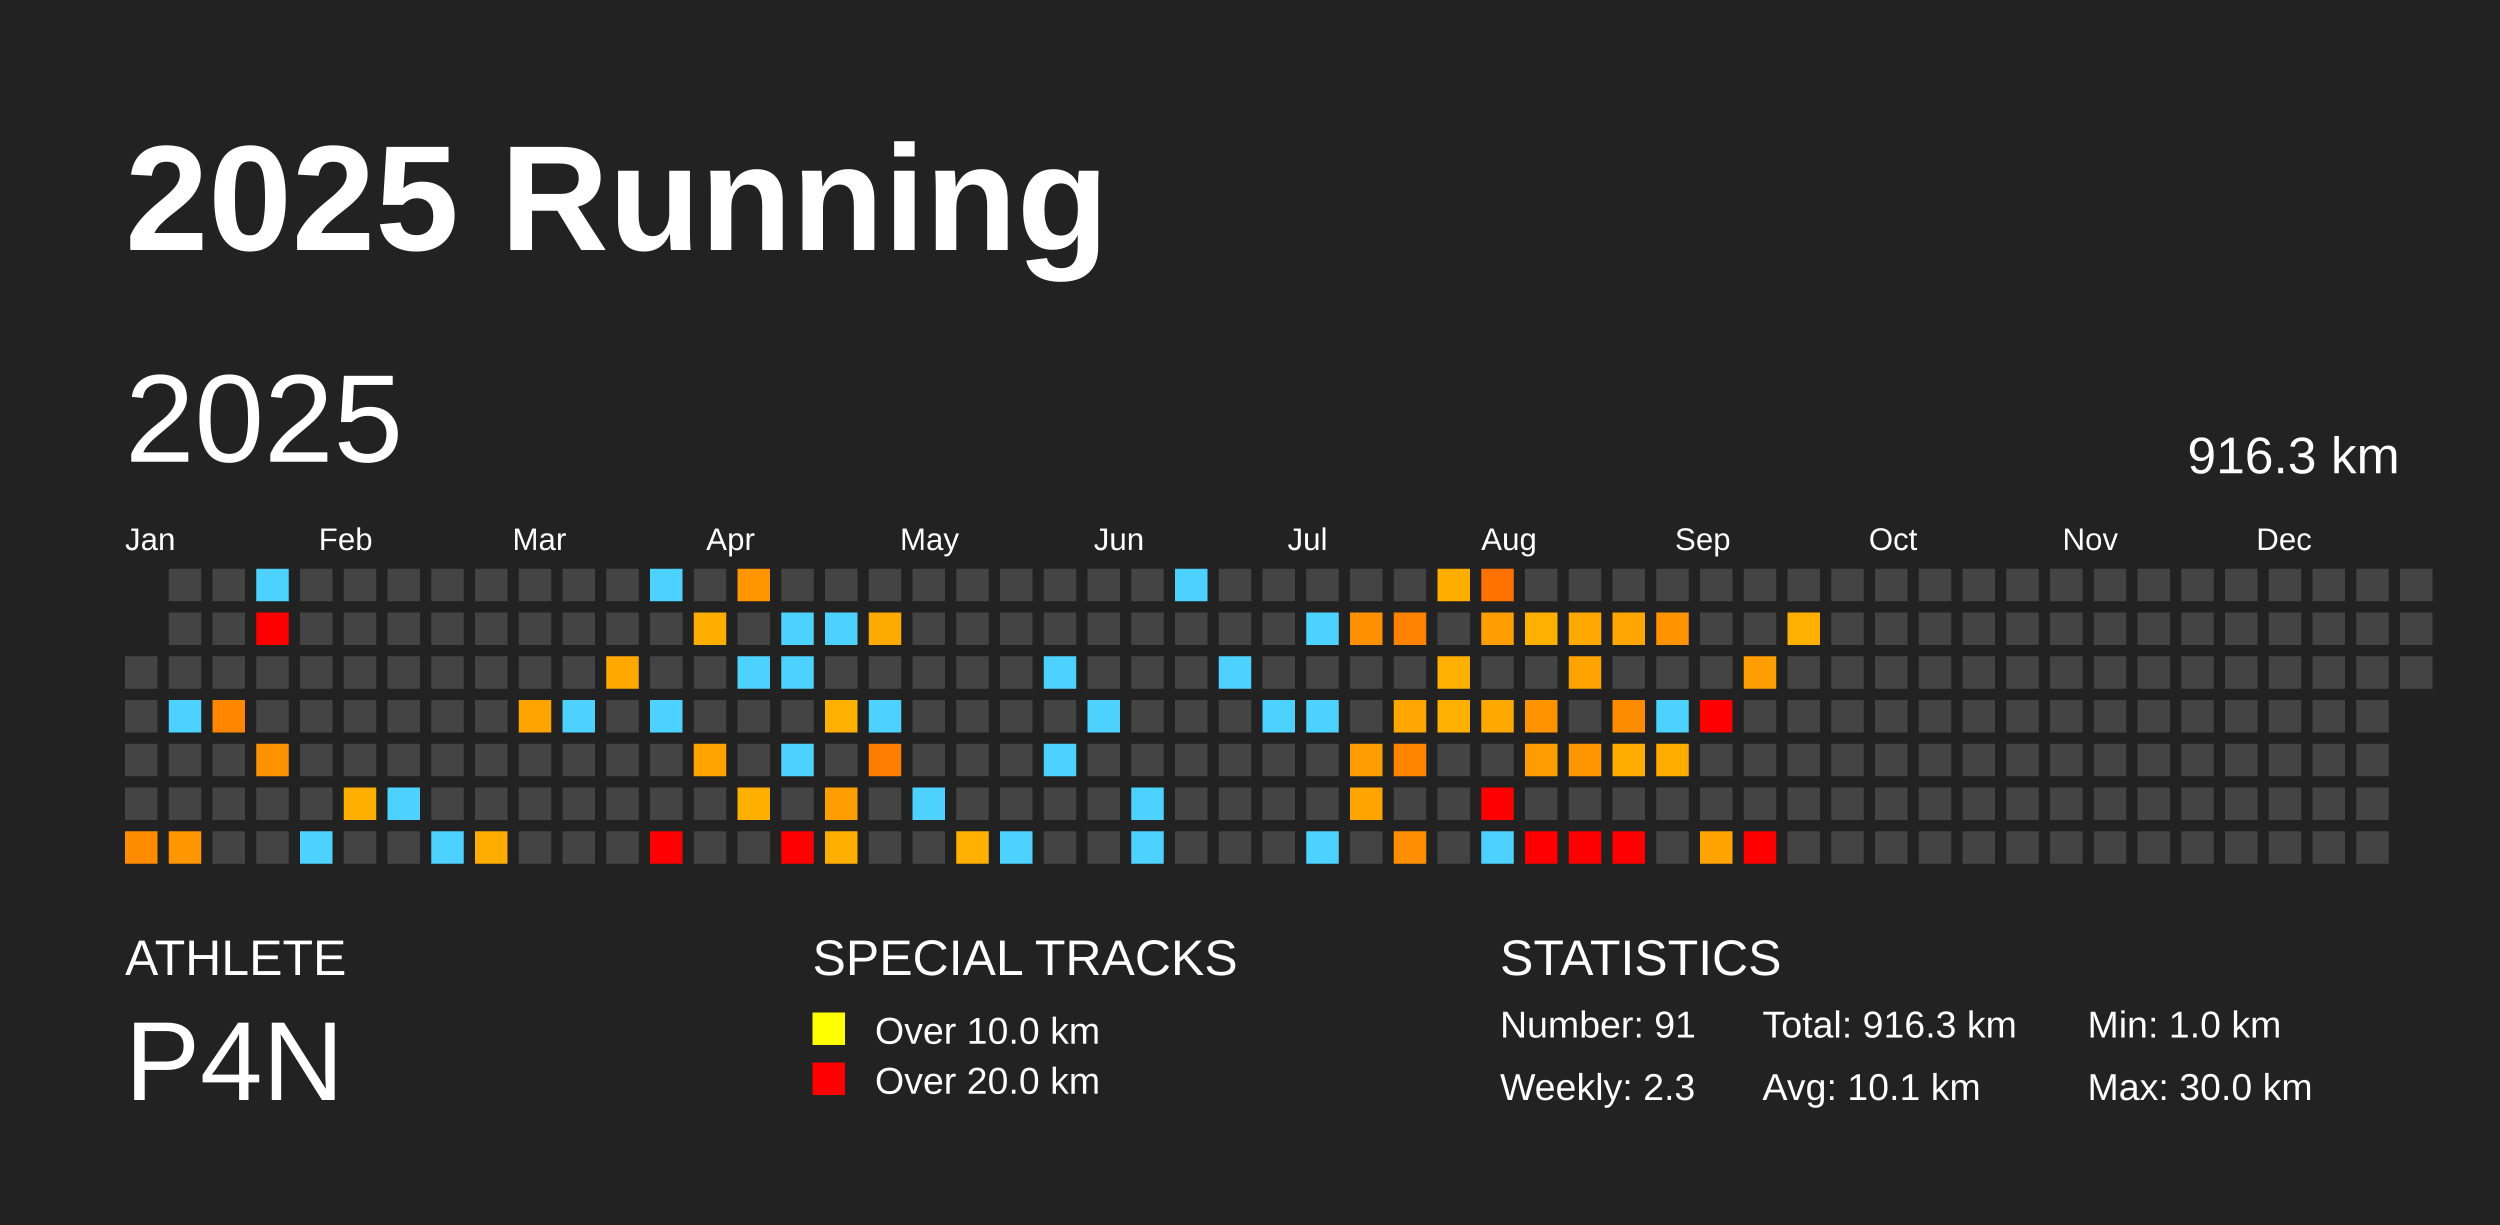
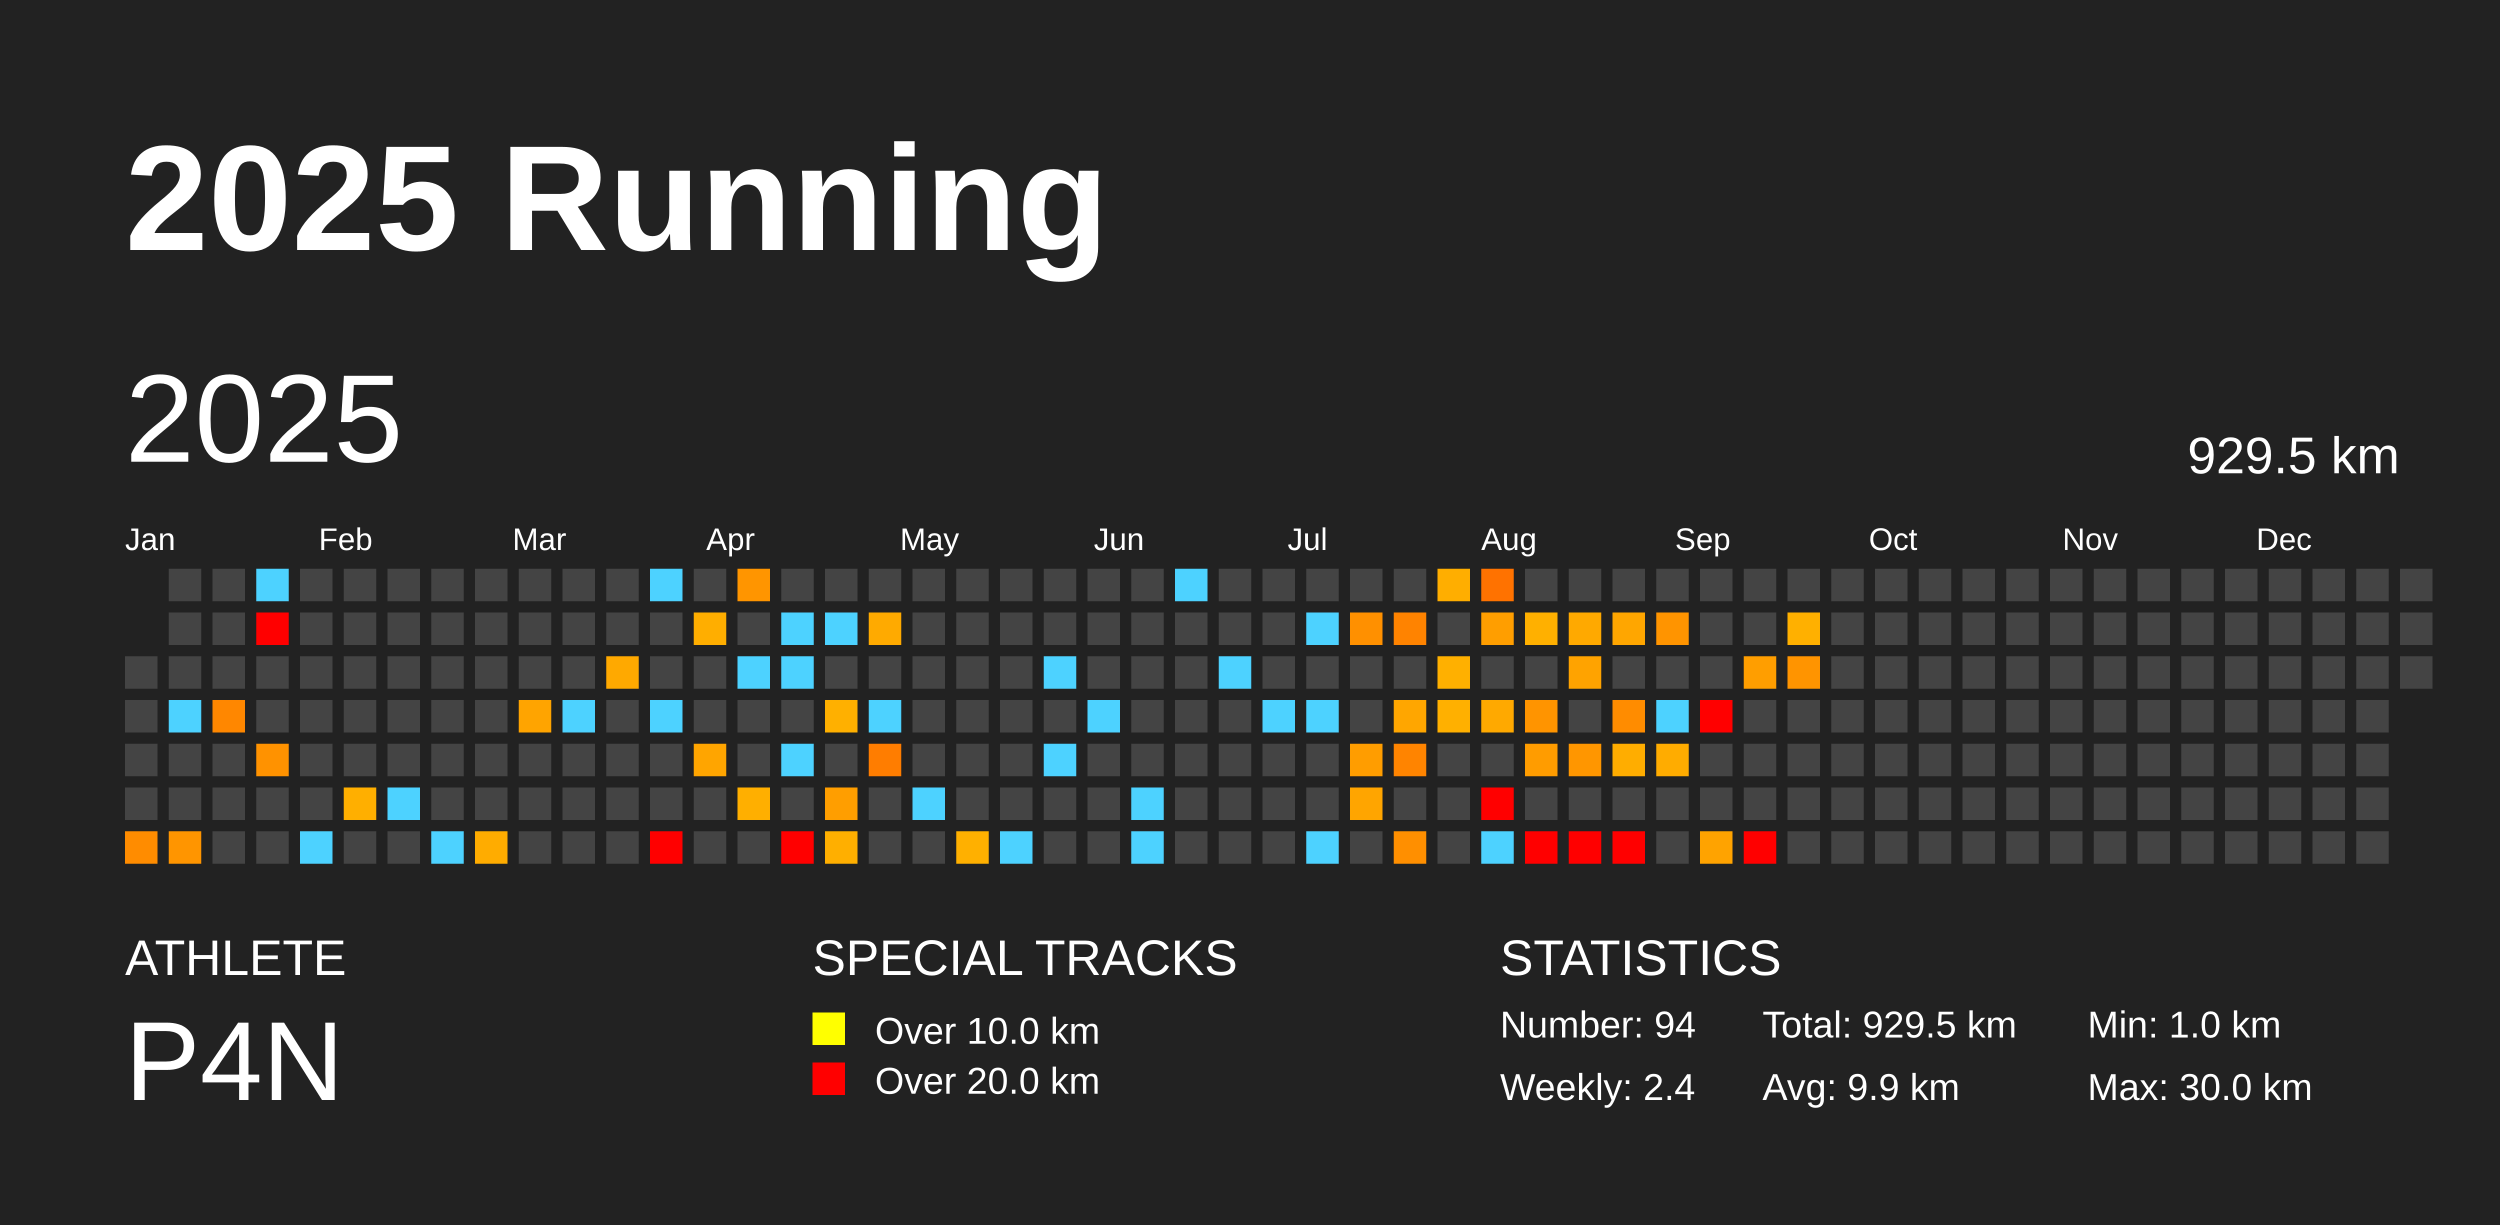
<svg xmlns="http://www.w3.org/2000/svg" baseProfile="full" height="98mm" version="1.1" viewBox="0,0,200,98" width="200mm">
  <defs />
  <rect fill="#222222" height="98" width="200" x="0" y="0" />
  <text fill="#FFFFFF" style="font-size:12px; font-family:Arial; font-weight:bold;" x="10" y="20">2025 Running</text>
  <text fill="#FFFFFF" style="font-size:4px; font-family:Arial" x="10" y="78">ATHLETE</text>
  <text fill="#FFFFFF" style="font-size:9px; font-family:Arial" x="10" y="88">P4N</text>
  <text fill="#FFFFFF" style="font-size:4px; font-family:Arial" x="65" y="78">SPECIAL TRACKS</text>
  <rect fill="yellow" height="2.6" width="2.6" x="65" y="81" />
  <text fill="#FFFFFF" style="font-size:3px; font-family:Arial" x="70" y="83.5">Over 10.0 km</text>
  <rect fill="red" height="2.6" width="2.6" x="65" y="85" />
  <text fill="#FFFFFF" style="font-size:3px; font-family:Arial" x="70" y="87.5">Over 20.0 km</text>
  <text fill="#FFFFFF" style="font-size:4px; font-family:Arial" x="120" y="78">STATISTICS</text>
-   <text fill="#FFFFFF" style="font-size:3px; font-family:Arial" x="120" y="83">Number: 91</text>
-   <text fill="#FFFFFF" style="font-size:3px; font-family:Arial" x="120" y="88">Weekly: 2.3</text>
-   <text fill="#FFFFFF" style="font-size:3px; font-family:Arial" x="141" y="83">Total: 916.3 km</text>
-   <text fill="#FFFFFF" style="font-size:3px; font-family:Arial" x="141" y="88">Avg: 10.1 km</text>
+   <text fill="#FFFFFF" style="font-size:3px; font-family:Arial" x="120" y="83">Number: 94</text>
+   <text fill="#FFFFFF" style="font-size:3px; font-family:Arial" x="120" y="88">Weekly: 2.4</text>
+   <text fill="#FFFFFF" style="font-size:3px; font-family:Arial" x="141" y="83">Total: 929.5 km</text>
+   <text fill="#FFFFFF" style="font-size:3px; font-family:Arial" x="141" y="88">Avg: 9.9 km</text>
  <text fill="#FFFFFF" style="font-size:3px; font-family:Arial" x="167" y="83">Min: 1.0 km</text>
  <text fill="#FFFFFF" style="font-size:3px; font-family:Arial" x="167" y="88">Max: 30.0 km</text>
  <text dominant-baseline="hanging" fill="#FFFFFF" style="font-size:10.0px; font-family:Arial;" x="10" y="30">2025</text>
-   <text dominant-baseline="hanging" fill="#FFFFFF" style="font-size:4.125px; font-family:Arial;" x="175" y="35">916.3 km</text>
+   <text dominant-baseline="hanging" fill="#FFFFFF" style="font-size:4.125px; font-family:Arial;" x="175" y="35">929.5 km</text>
  <text fill="#FFFFFF" style="font-size:2.5px; font-family:Arial" x="10.0" y="44">Jan</text>
  <text fill="#FFFFFF" style="font-size:2.5px; font-family:Arial" x="25.5" y="44">Feb</text>
  <text fill="#FFFFFF" style="font-size:2.5px; font-family:Arial" x="41.0" y="44">Mar</text>
  <text fill="#FFFFFF" style="font-size:2.5px; font-family:Arial" x="56.5" y="44">Apr</text>
  <text fill="#FFFFFF" style="font-size:2.5px; font-family:Arial" x="72.0" y="44">May</text>
  <text fill="#FFFFFF" style="font-size:2.5px; font-family:Arial" x="87.5" y="44">Jun</text>
  <text fill="#FFFFFF" style="font-size:2.5px; font-family:Arial" x="103.0" y="44">Jul</text>
  <text fill="#FFFFFF" style="font-size:2.5px; font-family:Arial" x="118.5" y="44">Aug</text>
  <text fill="#FFFFFF" style="font-size:2.5px; font-family:Arial" x="134.0" y="44">Sep</text>
  <text fill="#FFFFFF" style="font-size:2.5px; font-family:Arial" x="149.5" y="44">Oct</text>
  <text fill="#FFFFFF" style="font-size:2.5px; font-family:Arial" x="165.0" y="44">Nov</text>
  <text fill="#FFFFFF" style="font-size:2.5px; font-family:Arial" x="180.5" y="44">Dec</text>
  <rect fill="#444444" height="2.6" width="2.6" x="10.0" y="52.5" />
  <rect fill="#444444" height="2.6" width="2.6" x="10.0" y="56.0" />
  <rect fill="#444444" height="2.6" width="2.6" x="10.0" y="59.5" />
  <rect fill="#444444" height="2.6" width="2.6" x="10.0" y="63.0" />
  <rect fill="#ff8c00" height="2.6" width="2.6" x="10.0" y="66.5" />
  <rect fill="#444444" height="2.6" width="2.6" x="13.5" y="45.5" />
  <rect fill="#444444" height="2.6" width="2.6" x="13.5" y="49.0" />
  <rect fill="#444444" height="2.6" width="2.6" x="13.5" y="52.5" />
  <rect fill="#4dd2ff" height="2.6" width="2.6" x="13.5" y="56.0" />
  <rect fill="#444444" height="2.6" width="2.6" x="13.5" y="59.5" />
  <rect fill="#444444" height="2.6" width="2.6" x="13.5" y="63.0" />
  <rect fill="#ff9500" height="2.6" width="2.6" x="13.5" y="66.5" />
  <rect fill="#444444" height="2.6" width="2.6" x="17.0" y="45.5" />
  <rect fill="#444444" height="2.6" width="2.6" x="17.0" y="49.0" />
  <rect fill="#444444" height="2.6" width="2.6" x="17.0" y="52.5" />
  <rect fill="#ff8700" height="2.6" width="2.6" x="17.0" y="56.0" />
  <rect fill="#444444" height="2.6" width="2.6" x="17.0" y="59.5" />
  <rect fill="#444444" height="2.6" width="2.6" x="17.0" y="63.0" />
  <rect fill="#444444" height="2.6" width="2.6" x="17.0" y="66.5" />
  <rect fill="#4dd2ff" height="2.6" width="2.6" x="20.5" y="45.5" />
  <rect fill="red" height="2.6" width="2.6" x="20.5" y="49.0" />
  <rect fill="#444444" height="2.6" width="2.6" x="20.5" y="52.5" />
  <rect fill="#444444" height="2.6" width="2.6" x="20.5" y="56.0" />
  <rect fill="#ff9200" height="2.6" width="2.6" x="20.5" y="59.5" />
  <rect fill="#444444" height="2.6" width="2.6" x="20.5" y="63.0" />
  <rect fill="#444444" height="2.6" width="2.6" x="20.5" y="66.5" />
  <rect fill="#444444" height="2.6" width="2.6" x="24.0" y="45.5" />
  <rect fill="#444444" height="2.6" width="2.6" x="24.0" y="49.0" />
  <rect fill="#444444" height="2.6" width="2.6" x="24.0" y="52.5" />
  <rect fill="#444444" height="2.6" width="2.6" x="24.0" y="56.0" />
  <rect fill="#444444" height="2.6" width="2.6" x="24.0" y="59.5" />
  <rect fill="#444444" height="2.6" width="2.6" x="24.0" y="63.0" />
  <rect fill="#4dd2ff" height="2.6" width="2.6" x="24.0" y="66.5" />
  <rect fill="#444444" height="2.6" width="2.6" x="27.5" y="45.5" />
  <rect fill="#444444" height="2.6" width="2.6" x="27.5" y="49.0" />
  <rect fill="#444444" height="2.6" width="2.6" x="27.5" y="52.5" />
  <rect fill="#444444" height="2.6" width="2.6" x="27.5" y="56.0" />
  <rect fill="#444444" height="2.6" width="2.6" x="27.5" y="59.5" />
  <rect fill="#ffaf00" height="2.6" width="2.6" x="27.5" y="63.0" />
  <rect fill="#444444" height="2.6" width="2.6" x="27.5" y="66.5" />
  <rect fill="#444444" height="2.6" width="2.6" x="31.0" y="45.5" />
  <rect fill="#444444" height="2.6" width="2.6" x="31.0" y="49.0" />
  <rect fill="#444444" height="2.6" width="2.6" x="31.0" y="52.5" />
  <rect fill="#444444" height="2.6" width="2.6" x="31.0" y="56.0" />
  <rect fill="#444444" height="2.6" width="2.6" x="31.0" y="59.5" />
  <rect fill="#4dd2ff" height="2.6" width="2.6" x="31.0" y="63.0" />
  <rect fill="#444444" height="2.6" width="2.6" x="31.0" y="66.5" />
  <rect fill="#444444" height="2.6" width="2.6" x="34.5" y="45.5" />
  <rect fill="#444444" height="2.6" width="2.6" x="34.5" y="49.0" />
  <rect fill="#444444" height="2.6" width="2.6" x="34.5" y="52.5" />
  <rect fill="#444444" height="2.6" width="2.6" x="34.5" y="56.0" />
  <rect fill="#444444" height="2.6" width="2.6" x="34.5" y="59.5" />
  <rect fill="#444444" height="2.6" width="2.6" x="34.5" y="63.0" />
  <rect fill="#4dd2ff" height="2.6" width="2.6" x="34.5" y="66.5" />
  <rect fill="#444444" height="2.6" width="2.6" x="38.0" y="45.5" />
  <rect fill="#444444" height="2.6" width="2.6" x="38.0" y="49.0" />
  <rect fill="#444444" height="2.6" width="2.6" x="38.0" y="52.5" />
  <rect fill="#444444" height="2.6" width="2.6" x="38.0" y="56.0" />
  <rect fill="#444444" height="2.6" width="2.6" x="38.0" y="59.5" />
  <rect fill="#444444" height="2.6" width="2.6" x="38.0" y="63.0" />
  <rect fill="#ffac00" height="2.6" width="2.6" x="38.0" y="66.5" />
  <rect fill="#444444" height="2.6" width="2.6" x="41.5" y="45.5" />
  <rect fill="#444444" height="2.6" width="2.6" x="41.5" y="49.0" />
  <rect fill="#444444" height="2.6" width="2.6" x="41.5" y="52.5" />
  <rect fill="#ffa400" height="2.6" width="2.6" x="41.5" y="56.0" />
  <rect fill="#444444" height="2.6" width="2.6" x="41.5" y="59.5" />
  <rect fill="#444444" height="2.6" width="2.6" x="41.5" y="63.0" />
  <rect fill="#444444" height="2.6" width="2.6" x="41.5" y="66.5" />
  <rect fill="#444444" height="2.6" width="2.6" x="45.0" y="45.5" />
  <rect fill="#444444" height="2.6" width="2.6" x="45.0" y="49.0" />
  <rect fill="#444444" height="2.6" width="2.6" x="45.0" y="52.5" />
  <rect fill="#4dd2ff" height="2.6" width="2.6" x="45.0" y="56.0" />
  <rect fill="#444444" height="2.6" width="2.6" x="45.0" y="59.5" />
  <rect fill="#444444" height="2.6" width="2.6" x="45.0" y="63.0" />
  <rect fill="#444444" height="2.6" width="2.6" x="45.0" y="66.5" />
  <rect fill="#444444" height="2.6" width="2.6" x="48.5" y="45.5" />
  <rect fill="#444444" height="2.6" width="2.6" x="48.5" y="49.0" />
  <rect fill="#ffa900" height="2.6" width="2.6" x="48.5" y="52.5" />
  <rect fill="#444444" height="2.6" width="2.6" x="48.5" y="56.0" />
  <rect fill="#444444" height="2.6" width="2.6" x="48.5" y="59.5" />
  <rect fill="#444444" height="2.6" width="2.6" x="48.5" y="63.0" />
  <rect fill="#444444" height="2.6" width="2.6" x="48.5" y="66.5" />
  <rect fill="#4dd2ff" height="2.6" width="2.6" x="52.0" y="45.5" />
  <rect fill="#444444" height="2.6" width="2.6" x="52.0" y="49.0" />
  <rect fill="#444444" height="2.6" width="2.6" x="52.0" y="52.5" />
  <rect fill="#4dd2ff" height="2.6" width="2.6" x="52.0" y="56.0" />
  <rect fill="#444444" height="2.6" width="2.6" x="52.0" y="59.5" />
  <rect fill="#444444" height="2.6" width="2.6" x="52.0" y="63.0" />
  <rect fill="red" height="2.6" width="2.6" x="52.0" y="66.5" />
  <rect fill="#444444" height="2.6" width="2.6" x="55.5" y="45.5" />
  <rect fill="#ffae00" height="2.6" width="2.6" x="55.5" y="49.0" />
  <rect fill="#444444" height="2.6" width="2.6" x="55.5" y="52.5" />
  <rect fill="#444444" height="2.6" width="2.6" x="55.5" y="56.0" />
  <rect fill="#ffa500" height="2.6" width="2.6" x="55.5" y="59.5" />
  <rect fill="#444444" height="2.6" width="2.6" x="55.5" y="63.0" />
  <rect fill="#444444" height="2.6" width="2.6" x="55.5" y="66.5" />
  <rect fill="#ff9500" height="2.6" width="2.6" x="59.0" y="45.5" />
  <rect fill="#444444" height="2.6" width="2.6" x="59.0" y="49.0" />
  <rect fill="#4dd2ff" height="2.6" width="2.6" x="59.0" y="52.5" />
  <rect fill="#444444" height="2.6" width="2.6" x="59.0" y="56.0" />
  <rect fill="#444444" height="2.6" width="2.6" x="59.0" y="59.5" />
  <rect fill="#ffaf00" height="2.6" width="2.6" x="59.0" y="63.0" />
  <rect fill="#444444" height="2.6" width="2.6" x="59.0" y="66.5" />
  <rect fill="#444444" height="2.6" width="2.6" x="62.5" y="45.5" />
  <rect fill="#4dd2ff" height="2.6" width="2.6" x="62.5" y="49.0" />
  <rect fill="#4dd2ff" height="2.6" width="2.6" x="62.5" y="52.5" />
  <rect fill="#444444" height="2.6" width="2.6" x="62.5" y="56.0" />
  <rect fill="#4dd2ff" height="2.6" width="2.6" x="62.5" y="59.5" />
  <rect fill="#444444" height="2.6" width="2.6" x="62.5" y="63.0" />
  <rect fill="red" height="2.6" width="2.6" x="62.5" y="66.5" />
  <rect fill="#444444" height="2.6" width="2.6" x="66.0" y="45.5" />
  <rect fill="#4dd2ff" height="2.6" width="2.6" x="66.0" y="49.0" />
  <rect fill="#444444" height="2.6" width="2.6" x="66.0" y="52.5" />
  <rect fill="#ffb000" height="2.6" width="2.6" x="66.0" y="56.0" />
  <rect fill="#444444" height="2.6" width="2.6" x="66.0" y="59.5" />
  <rect fill="#ff9e00" height="2.6" width="2.6" x="66.0" y="63.0" />
  <rect fill="#ffaf00" height="2.6" width="2.6" x="66.0" y="66.5" />
  <rect fill="#444444" height="2.6" width="2.6" x="69.5" y="45.5" />
  <rect fill="#ffaa00" height="2.6" width="2.6" x="69.5" y="49.0" />
  <rect fill="#444444" height="2.6" width="2.6" x="69.5" y="52.5" />
  <rect fill="#4dd2ff" height="2.6" width="2.6" x="69.5" y="56.0" />
  <rect fill="#ff7d00" height="2.6" width="2.6" x="69.5" y="59.5" />
  <rect fill="#444444" height="2.6" width="2.6" x="69.5" y="63.0" />
  <rect fill="#444444" height="2.6" width="2.6" x="69.5" y="66.5" />
  <rect fill="#444444" height="2.6" width="2.6" x="73.0" y="45.5" />
  <rect fill="#444444" height="2.6" width="2.6" x="73.0" y="49.0" />
  <rect fill="#444444" height="2.6" width="2.6" x="73.0" y="52.5" />
  <rect fill="#444444" height="2.6" width="2.6" x="73.0" y="56.0" />
  <rect fill="#444444" height="2.6" width="2.6" x="73.0" y="59.5" />
  <rect fill="#4dd2ff" height="2.6" width="2.6" x="73.0" y="63.0" />
  <rect fill="#444444" height="2.6" width="2.6" x="73.0" y="66.5" />
  <rect fill="#444444" height="2.6" width="2.6" x="76.5" y="45.5" />
  <rect fill="#444444" height="2.6" width="2.6" x="76.5" y="49.0" />
  <rect fill="#444444" height="2.6" width="2.6" x="76.5" y="52.5" />
  <rect fill="#444444" height="2.6" width="2.6" x="76.5" y="56.0" />
  <rect fill="#444444" height="2.6" width="2.6" x="76.5" y="59.5" />
  <rect fill="#444444" height="2.6" width="2.6" x="76.5" y="63.0" />
  <rect fill="#ffb000" height="2.6" width="2.6" x="76.5" y="66.5" />
  <rect fill="#444444" height="2.6" width="2.6" x="80.0" y="45.5" />
  <rect fill="#444444" height="2.6" width="2.6" x="80.0" y="49.0" />
  <rect fill="#444444" height="2.6" width="2.6" x="80.0" y="52.5" />
  <rect fill="#444444" height="2.6" width="2.6" x="80.0" y="56.0" />
  <rect fill="#444444" height="2.6" width="2.6" x="80.0" y="59.5" />
  <rect fill="#444444" height="2.6" width="2.6" x="80.0" y="63.0" />
  <rect fill="#4dd2ff" height="2.6" width="2.6" x="80.0" y="66.5" />
  <rect fill="#444444" height="2.6" width="2.6" x="83.5" y="45.5" />
  <rect fill="#444444" height="2.6" width="2.6" x="83.5" y="49.0" />
  <rect fill="#4dd2ff" height="2.6" width="2.6" x="83.5" y="52.5" />
  <rect fill="#444444" height="2.6" width="2.6" x="83.5" y="56.0" />
  <rect fill="#4dd2ff" height="2.6" width="2.6" x="83.5" y="59.5" />
  <rect fill="#444444" height="2.6" width="2.6" x="83.5" y="63.0" />
  <rect fill="#444444" height="2.6" width="2.6" x="83.5" y="66.5" />
  <rect fill="#444444" height="2.6" width="2.6" x="87.0" y="45.5" />
  <rect fill="#444444" height="2.6" width="2.6" x="87.0" y="49.0" />
  <rect fill="#444444" height="2.6" width="2.6" x="87.0" y="52.5" />
  <rect fill="#4dd2ff" height="2.6" width="2.6" x="87.0" y="56.0" />
  <rect fill="#444444" height="2.6" width="2.6" x="87.0" y="59.5" />
  <rect fill="#444444" height="2.6" width="2.6" x="87.0" y="63.0" />
  <rect fill="#444444" height="2.6" width="2.6" x="87.0" y="66.5" />
  <rect fill="#444444" height="2.6" width="2.6" x="90.5" y="45.5" />
  <rect fill="#444444" height="2.6" width="2.6" x="90.5" y="49.0" />
  <rect fill="#444444" height="2.6" width="2.6" x="90.5" y="52.5" />
  <rect fill="#444444" height="2.6" width="2.6" x="90.5" y="56.0" />
  <rect fill="#444444" height="2.6" width="2.6" x="90.5" y="59.5" />
  <rect fill="#4dd2ff" height="2.6" width="2.6" x="90.5" y="63.0" />
  <rect fill="#4dd2ff" height="2.6" width="2.6" x="90.5" y="66.5" />
  <rect fill="#4dd2ff" height="2.6" width="2.6" x="94.0" y="45.5" />
  <rect fill="#444444" height="2.6" width="2.6" x="94.0" y="49.0" />
  <rect fill="#444444" height="2.6" width="2.6" x="94.0" y="52.5" />
  <rect fill="#444444" height="2.6" width="2.6" x="94.0" y="56.0" />
  <rect fill="#444444" height="2.6" width="2.6" x="94.0" y="59.5" />
  <rect fill="#444444" height="2.6" width="2.6" x="94.0" y="63.0" />
  <rect fill="#444444" height="2.6" width="2.6" x="94.0" y="66.5" />
  <rect fill="#444444" height="2.6" width="2.6" x="97.5" y="45.5" />
  <rect fill="#444444" height="2.6" width="2.6" x="97.5" y="49.0" />
  <rect fill="#4dd2ff" height="2.6" width="2.6" x="97.5" y="52.5" />
  <rect fill="#444444" height="2.6" width="2.6" x="97.5" y="56.0" />
  <rect fill="#444444" height="2.6" width="2.6" x="97.5" y="59.5" />
  <rect fill="#444444" height="2.6" width="2.6" x="97.5" y="63.0" />
  <rect fill="#444444" height="2.6" width="2.6" x="97.5" y="66.5" />
  <rect fill="#444444" height="2.6" width="2.6" x="101.0" y="45.5" />
  <rect fill="#444444" height="2.6" width="2.6" x="101.0" y="49.0" />
  <rect fill="#444444" height="2.6" width="2.6" x="101.0" y="52.5" />
  <rect fill="#4dd2ff" height="2.6" width="2.6" x="101.0" y="56.0" />
  <rect fill="#444444" height="2.6" width="2.6" x="101.0" y="59.5" />
  <rect fill="#444444" height="2.6" width="2.6" x="101.0" y="63.0" />
  <rect fill="#444444" height="2.6" width="2.6" x="101.0" y="66.5" />
  <rect fill="#444444" height="2.6" width="2.6" x="104.5" y="45.5" />
  <rect fill="#4dd2ff" height="2.6" width="2.6" x="104.5" y="49.0" />
  <rect fill="#444444" height="2.6" width="2.6" x="104.5" y="52.5" />
  <rect fill="#4dd2ff" height="2.6" width="2.6" x="104.5" y="56.0" />
  <rect fill="#444444" height="2.6" width="2.6" x="104.5" y="59.5" />
  <rect fill="#444444" height="2.6" width="2.6" x="104.5" y="63.0" />
  <rect fill="#4dd2ff" height="2.6" width="2.6" x="104.5" y="66.5" />
  <rect fill="#444444" height="2.6" width="2.6" x="108.0" y="45.5" />
  <rect fill="#ff9000" height="2.6" width="2.6" x="108.0" y="49.0" />
  <rect fill="#444444" height="2.6" width="2.6" x="108.0" y="52.5" />
  <rect fill="#444444" height="2.6" width="2.6" x="108.0" y="56.0" />
  <rect fill="#ff9d00" height="2.6" width="2.6" x="108.0" y="59.5" />
  <rect fill="#ffa500" height="2.6" width="2.6" x="108.0" y="63.0" />
  <rect fill="#444444" height="2.6" width="2.6" x="108.0" y="66.5" />
  <rect fill="#444444" height="2.6" width="2.6" x="111.5" y="45.5" />
  <rect fill="#ff8300" height="2.6" width="2.6" x="111.5" y="49.0" />
  <rect fill="#444444" height="2.6" width="2.6" x="111.5" y="52.5" />
  <rect fill="#ffa600" height="2.6" width="2.6" x="111.5" y="56.0" />
  <rect fill="#ff8400" height="2.6" width="2.6" x="111.5" y="59.5" />
  <rect fill="#444444" height="2.6" width="2.6" x="111.5" y="63.0" />
  <rect fill="#ff8f00" height="2.6" width="2.6" x="111.5" y="66.5" />
  <rect fill="#ffae00" height="2.6" width="2.6" x="115.0" y="45.5" />
  <rect fill="#444444" height="2.6" width="2.6" x="115.0" y="49.0" />
  <rect fill="#ffb000" height="2.6" width="2.6" x="115.0" y="52.5" />
  <rect fill="#ffb000" height="2.6" width="2.6" x="115.0" y="56.0" />
  <rect fill="#444444" height="2.6" width="2.6" x="115.0" y="59.5" />
  <rect fill="#444444" height="2.6" width="2.6" x="115.0" y="63.0" />
  <rect fill="#444444" height="2.6" width="2.6" x="115.0" y="66.5" />
  <rect fill="#ff7200" height="2.6" width="2.6" x="118.5" y="45.5" />
  <rect fill="#ff9e00" height="2.6" width="2.6" x="118.5" y="49.0" />
  <rect fill="#444444" height="2.6" width="2.6" x="118.5" y="52.5" />
  <rect fill="#ffa900" height="2.6" width="2.6" x="118.5" y="56.0" />
  <rect fill="#444444" height="2.6" width="2.6" x="118.5" y="59.5" />
  <rect fill="red" height="2.6" width="2.6" x="118.5" y="63.0" />
  <rect fill="#4dd2ff" height="2.6" width="2.6" x="118.5" y="66.5" />
  <rect fill="#444444" height="2.6" width="2.6" x="122.0" y="45.5" />
  <rect fill="#ffb000" height="2.6" width="2.6" x="122.0" y="49.0" />
  <rect fill="#444444" height="2.6" width="2.6" x="122.0" y="52.5" />
  <rect fill="#ff9400" height="2.6" width="2.6" x="122.0" y="56.0" />
  <rect fill="#ff9c00" height="2.6" width="2.6" x="122.0" y="59.5" />
  <rect fill="#444444" height="2.6" width="2.6" x="122.0" y="63.0" />
  <rect fill="red" height="2.6" width="2.6" x="122.0" y="66.5" />
  <rect fill="#444444" height="2.6" width="2.6" x="125.5" y="45.5" />
  <rect fill="#ffa900" height="2.6" width="2.6" x="125.5" y="49.0" />
  <rect fill="#ffa300" height="2.6" width="2.6" x="125.5" y="52.5" />
  <rect fill="#444444" height="2.6" width="2.6" x="125.5" y="56.0" />
  <rect fill="#ff9600" height="2.6" width="2.6" x="125.5" y="59.5" />
  <rect fill="#444444" height="2.6" width="2.6" x="125.5" y="63.0" />
  <rect fill="red" height="2.6" width="2.6" x="125.5" y="66.5" />
  <rect fill="#444444" height="2.6" width="2.6" x="129.0" y="45.5" />
  <rect fill="#ffa600" height="2.6" width="2.6" x="129.0" y="49.0" />
  <rect fill="#444444" height="2.6" width="2.6" x="129.0" y="52.5" />
  <rect fill="#ff8c00" height="2.6" width="2.6" x="129.0" y="56.0" />
  <rect fill="#ffad00" height="2.6" width="2.6" x="129.0" y="59.5" />
  <rect fill="#444444" height="2.6" width="2.6" x="129.0" y="63.0" />
  <rect fill="red" height="2.6" width="2.6" x="129.0" y="66.5" />
  <rect fill="#444444" height="2.6" width="2.6" x="132.5" y="45.5" />
  <rect fill="#ff9400" height="2.6" width="2.6" x="132.5" y="49.0" />
  <rect fill="#444444" height="2.6" width="2.6" x="132.5" y="52.5" />
  <rect fill="#4dd2ff" height="2.6" width="2.6" x="132.5" y="56.0" />
  <rect fill="#ffac00" height="2.6" width="2.6" x="132.5" y="59.5" />
  <rect fill="#444444" height="2.6" width="2.6" x="132.5" y="63.0" />
  <rect fill="#444444" height="2.6" width="2.6" x="132.5" y="66.5" />
  <rect fill="#444444" height="2.6" width="2.6" x="136.0" y="45.5" />
  <rect fill="#444444" height="2.6" width="2.6" x="136.0" y="49.0" />
  <rect fill="#444444" height="2.6" width="2.6" x="136.0" y="52.5" />
  <rect fill="red" height="2.6" width="2.6" x="136.0" y="56.0" />
  <rect fill="#444444" height="2.6" width="2.6" x="136.0" y="59.5" />
  <rect fill="#444444" height="2.6" width="2.6" x="136.0" y="63.0" />
  <rect fill="#ffa300" height="2.6" width="2.6" x="136.0" y="66.5" />
  <rect fill="#444444" height="2.6" width="2.6" x="139.5" y="45.5" />
  <rect fill="#444444" height="2.6" width="2.6" x="139.5" y="49.0" />
  <rect fill="#ff9e00" height="2.6" width="2.6" x="139.5" y="52.5" />
  <rect fill="#444444" height="2.6" width="2.6" x="139.5" y="56.0" />
  <rect fill="#444444" height="2.6" width="2.6" x="139.5" y="59.5" />
  <rect fill="#444444" height="2.6" width="2.6" x="139.5" y="63.0" />
  <rect fill="red" height="2.6" width="2.6" x="139.5" y="66.5" />
  <rect fill="#444444" height="2.6" width="2.6" x="143.0" y="45.5" />
  <rect fill="#ffb000" height="2.6" width="2.6" x="143.0" y="49.0" />
-   <rect fill="#444444" height="2.6" width="2.6" x="143.0" y="52.5" />
+   <rect fill="#ff9400" height="2.6" width="2.6" x="143.0" y="52.5" />
  <rect fill="#444444" height="2.6" width="2.6" x="143.0" y="56.0" />
  <rect fill="#444444" height="2.6" width="2.6" x="143.0" y="59.5" />
  <rect fill="#444444" height="2.6" width="2.6" x="143.0" y="63.0" />
  <rect fill="#444444" height="2.6" width="2.6" x="143.0" y="66.5" />
  <rect fill="#444444" height="2.6" width="2.6" x="146.5" y="45.5" />
  <rect fill="#444444" height="2.6" width="2.6" x="146.5" y="49.0" />
  <rect fill="#444444" height="2.6" width="2.6" x="146.5" y="52.5" />
  <rect fill="#444444" height="2.6" width="2.6" x="146.5" y="56.0" />
  <rect fill="#444444" height="2.6" width="2.6" x="146.5" y="59.5" />
  <rect fill="#444444" height="2.6" width="2.6" x="146.5" y="63.0" />
  <rect fill="#444444" height="2.6" width="2.6" x="146.5" y="66.5" />
  <rect fill="#444444" height="2.6" width="2.6" x="150.0" y="45.5" />
  <rect fill="#444444" height="2.6" width="2.6" x="150.0" y="49.0" />
  <rect fill="#444444" height="2.6" width="2.6" x="150.0" y="52.5" />
  <rect fill="#444444" height="2.6" width="2.6" x="150.0" y="56.0" />
  <rect fill="#444444" height="2.6" width="2.6" x="150.0" y="59.5" />
  <rect fill="#444444" height="2.6" width="2.6" x="150.0" y="63.0" />
  <rect fill="#444444" height="2.6" width="2.6" x="150.0" y="66.5" />
  <rect fill="#444444" height="2.6" width="2.6" x="153.5" y="45.5" />
  <rect fill="#444444" height="2.6" width="2.6" x="153.5" y="49.0" />
  <rect fill="#444444" height="2.6" width="2.6" x="153.5" y="52.5" />
  <rect fill="#444444" height="2.6" width="2.6" x="153.5" y="56.0" />
  <rect fill="#444444" height="2.6" width="2.6" x="153.5" y="59.5" />
  <rect fill="#444444" height="2.6" width="2.6" x="153.5" y="63.0" />
  <rect fill="#444444" height="2.6" width="2.6" x="153.5" y="66.5" />
  <rect fill="#444444" height="2.6" width="2.6" x="157.0" y="45.5" />
  <rect fill="#444444" height="2.6" width="2.6" x="157.0" y="49.0" />
  <rect fill="#444444" height="2.6" width="2.6" x="157.0" y="52.5" />
  <rect fill="#444444" height="2.6" width="2.6" x="157.0" y="56.0" />
  <rect fill="#444444" height="2.6" width="2.6" x="157.0" y="59.5" />
  <rect fill="#444444" height="2.6" width="2.6" x="157.0" y="63.0" />
  <rect fill="#444444" height="2.6" width="2.6" x="157.0" y="66.5" />
  <rect fill="#444444" height="2.6" width="2.6" x="160.5" y="45.5" />
  <rect fill="#444444" height="2.6" width="2.6" x="160.5" y="49.0" />
  <rect fill="#444444" height="2.6" width="2.6" x="160.5" y="52.5" />
  <rect fill="#444444" height="2.6" width="2.6" x="160.5" y="56.0" />
  <rect fill="#444444" height="2.6" width="2.6" x="160.5" y="59.5" />
  <rect fill="#444444" height="2.6" width="2.6" x="160.5" y="63.0" />
  <rect fill="#444444" height="2.6" width="2.6" x="160.5" y="66.5" />
  <rect fill="#444444" height="2.6" width="2.6" x="164.0" y="45.5" />
  <rect fill="#444444" height="2.6" width="2.6" x="164.0" y="49.0" />
  <rect fill="#444444" height="2.6" width="2.6" x="164.0" y="52.5" />
  <rect fill="#444444" height="2.6" width="2.6" x="164.0" y="56.0" />
  <rect fill="#444444" height="2.6" width="2.6" x="164.0" y="59.5" />
  <rect fill="#444444" height="2.6" width="2.6" x="164.0" y="63.0" />
  <rect fill="#444444" height="2.6" width="2.6" x="164.0" y="66.5" />
  <rect fill="#444444" height="2.6" width="2.6" x="167.5" y="45.5" />
  <rect fill="#444444" height="2.6" width="2.6" x="167.5" y="49.0" />
  <rect fill="#444444" height="2.6" width="2.6" x="167.5" y="52.5" />
  <rect fill="#444444" height="2.6" width="2.6" x="167.5" y="56.0" />
  <rect fill="#444444" height="2.6" width="2.6" x="167.5" y="59.5" />
  <rect fill="#444444" height="2.6" width="2.6" x="167.5" y="63.0" />
  <rect fill="#444444" height="2.6" width="2.6" x="167.5" y="66.5" />
  <rect fill="#444444" height="2.6" width="2.6" x="171.0" y="45.5" />
  <rect fill="#444444" height="2.6" width="2.6" x="171.0" y="49.0" />
  <rect fill="#444444" height="2.6" width="2.6" x="171.0" y="52.5" />
  <rect fill="#444444" height="2.6" width="2.6" x="171.0" y="56.0" />
  <rect fill="#444444" height="2.6" width="2.6" x="171.0" y="59.5" />
  <rect fill="#444444" height="2.6" width="2.6" x="171.0" y="63.0" />
  <rect fill="#444444" height="2.6" width="2.6" x="171.0" y="66.5" />
  <rect fill="#444444" height="2.6" width="2.6" x="174.5" y="45.5" />
  <rect fill="#444444" height="2.6" width="2.6" x="174.5" y="49.0" />
  <rect fill="#444444" height="2.6" width="2.6" x="174.5" y="52.5" />
  <rect fill="#444444" height="2.6" width="2.6" x="174.5" y="56.0" />
  <rect fill="#444444" height="2.6" width="2.6" x="174.5" y="59.5" />
  <rect fill="#444444" height="2.6" width="2.6" x="174.5" y="63.0" />
  <rect fill="#444444" height="2.6" width="2.6" x="174.5" y="66.5" />
  <rect fill="#444444" height="2.6" width="2.6" x="178.0" y="45.5" />
  <rect fill="#444444" height="2.6" width="2.6" x="178.0" y="49.0" />
  <rect fill="#444444" height="2.6" width="2.6" x="178.0" y="52.5" />
  <rect fill="#444444" height="2.6" width="2.6" x="178.0" y="56.0" />
  <rect fill="#444444" height="2.6" width="2.6" x="178.0" y="59.5" />
  <rect fill="#444444" height="2.6" width="2.6" x="178.0" y="63.0" />
  <rect fill="#444444" height="2.6" width="2.6" x="178.0" y="66.5" />
  <rect fill="#444444" height="2.6" width="2.6" x="181.5" y="45.5" />
  <rect fill="#444444" height="2.6" width="2.6" x="181.5" y="49.0" />
  <rect fill="#444444" height="2.6" width="2.6" x="181.5" y="52.5" />
  <rect fill="#444444" height="2.6" width="2.6" x="181.5" y="56.0" />
  <rect fill="#444444" height="2.6" width="2.6" x="181.5" y="59.5" />
  <rect fill="#444444" height="2.6" width="2.6" x="181.5" y="63.0" />
  <rect fill="#444444" height="2.6" width="2.6" x="181.5" y="66.5" />
  <rect fill="#444444" height="2.6" width="2.6" x="185.0" y="45.5" />
  <rect fill="#444444" height="2.6" width="2.6" x="185.0" y="49.0" />
  <rect fill="#444444" height="2.6" width="2.6" x="185.0" y="52.5" />
  <rect fill="#444444" height="2.6" width="2.6" x="185.0" y="56.0" />
  <rect fill="#444444" height="2.6" width="2.6" x="185.0" y="59.5" />
  <rect fill="#444444" height="2.6" width="2.6" x="185.0" y="63.0" />
  <rect fill="#444444" height="2.6" width="2.6" x="185.0" y="66.5" />
  <rect fill="#444444" height="2.6" width="2.6" x="188.5" y="45.5" />
  <rect fill="#444444" height="2.6" width="2.6" x="188.5" y="49.0" />
  <rect fill="#444444" height="2.6" width="2.6" x="188.5" y="52.5" />
  <rect fill="#444444" height="2.6" width="2.6" x="188.5" y="56.0" />
  <rect fill="#444444" height="2.6" width="2.6" x="188.5" y="59.5" />
  <rect fill="#444444" height="2.6" width="2.6" x="188.5" y="63.0" />
  <rect fill="#444444" height="2.6" width="2.6" x="188.5" y="66.5" />
  <rect fill="#444444" height="2.6" width="2.6" x="192.0" y="45.5" />
  <rect fill="#444444" height="2.6" width="2.6" x="192.0" y="49.0" />
  <rect fill="#444444" height="2.6" width="2.6" x="192.0" y="52.5" />
</svg>
